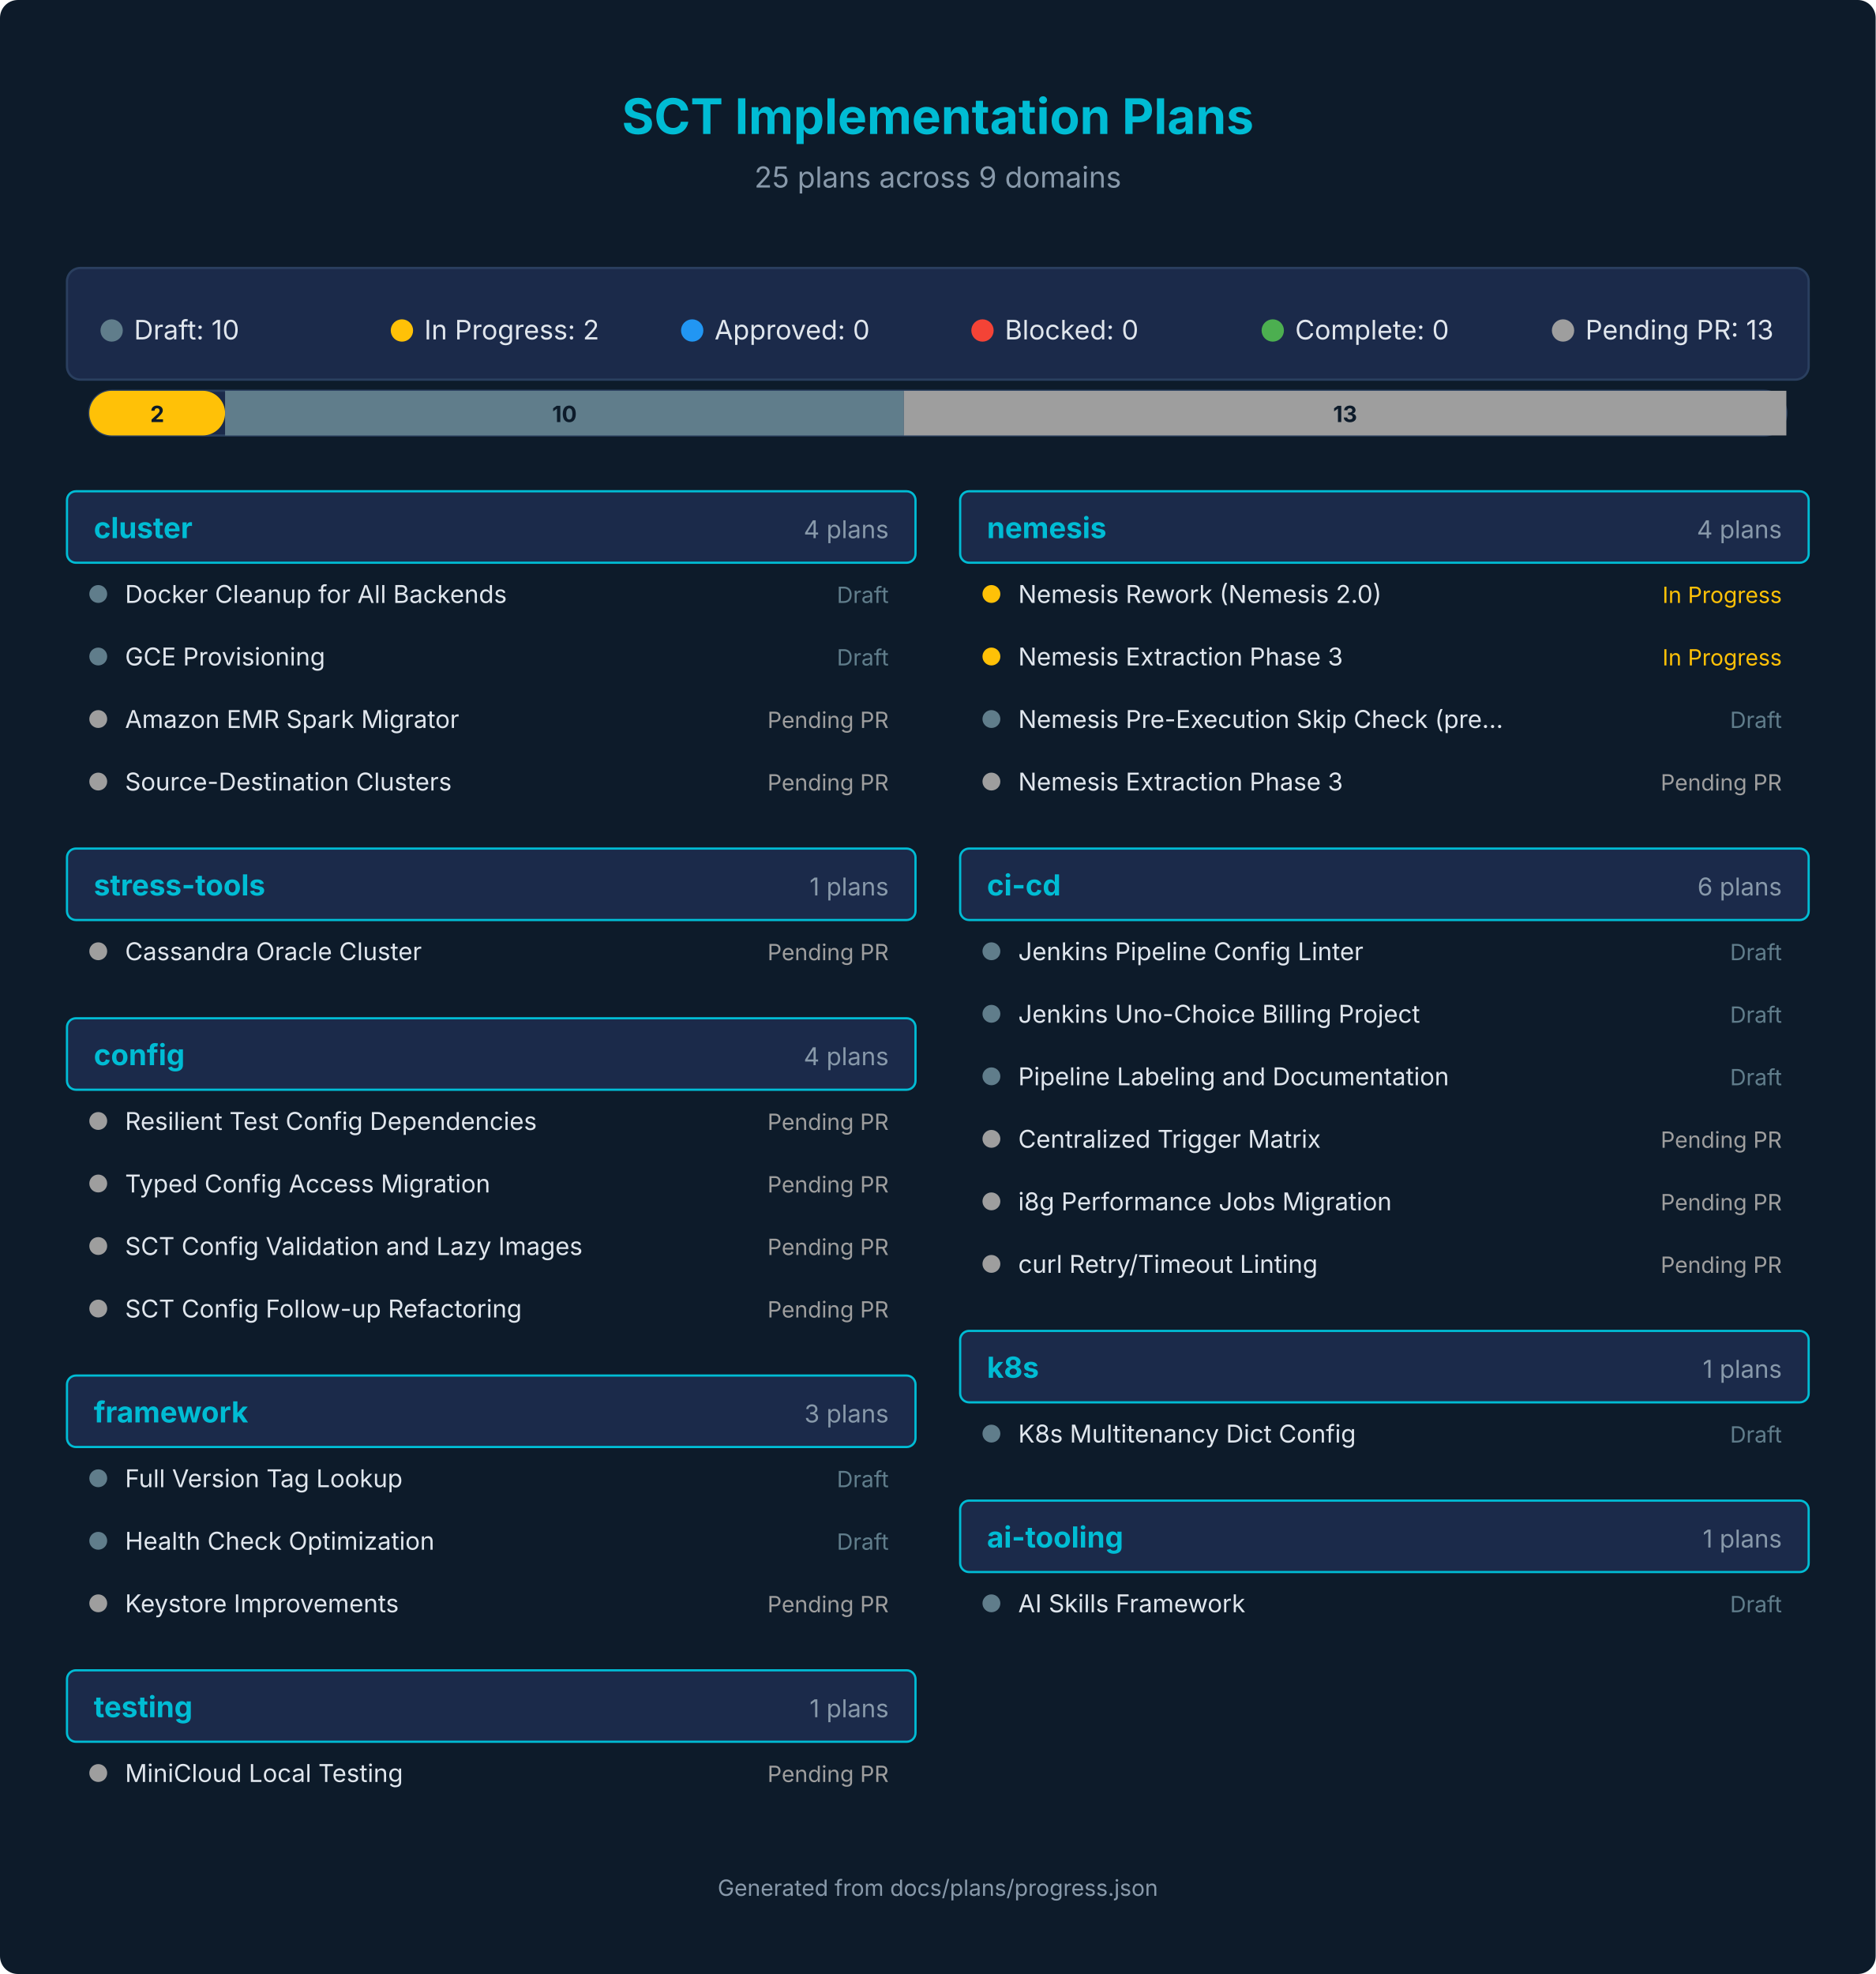
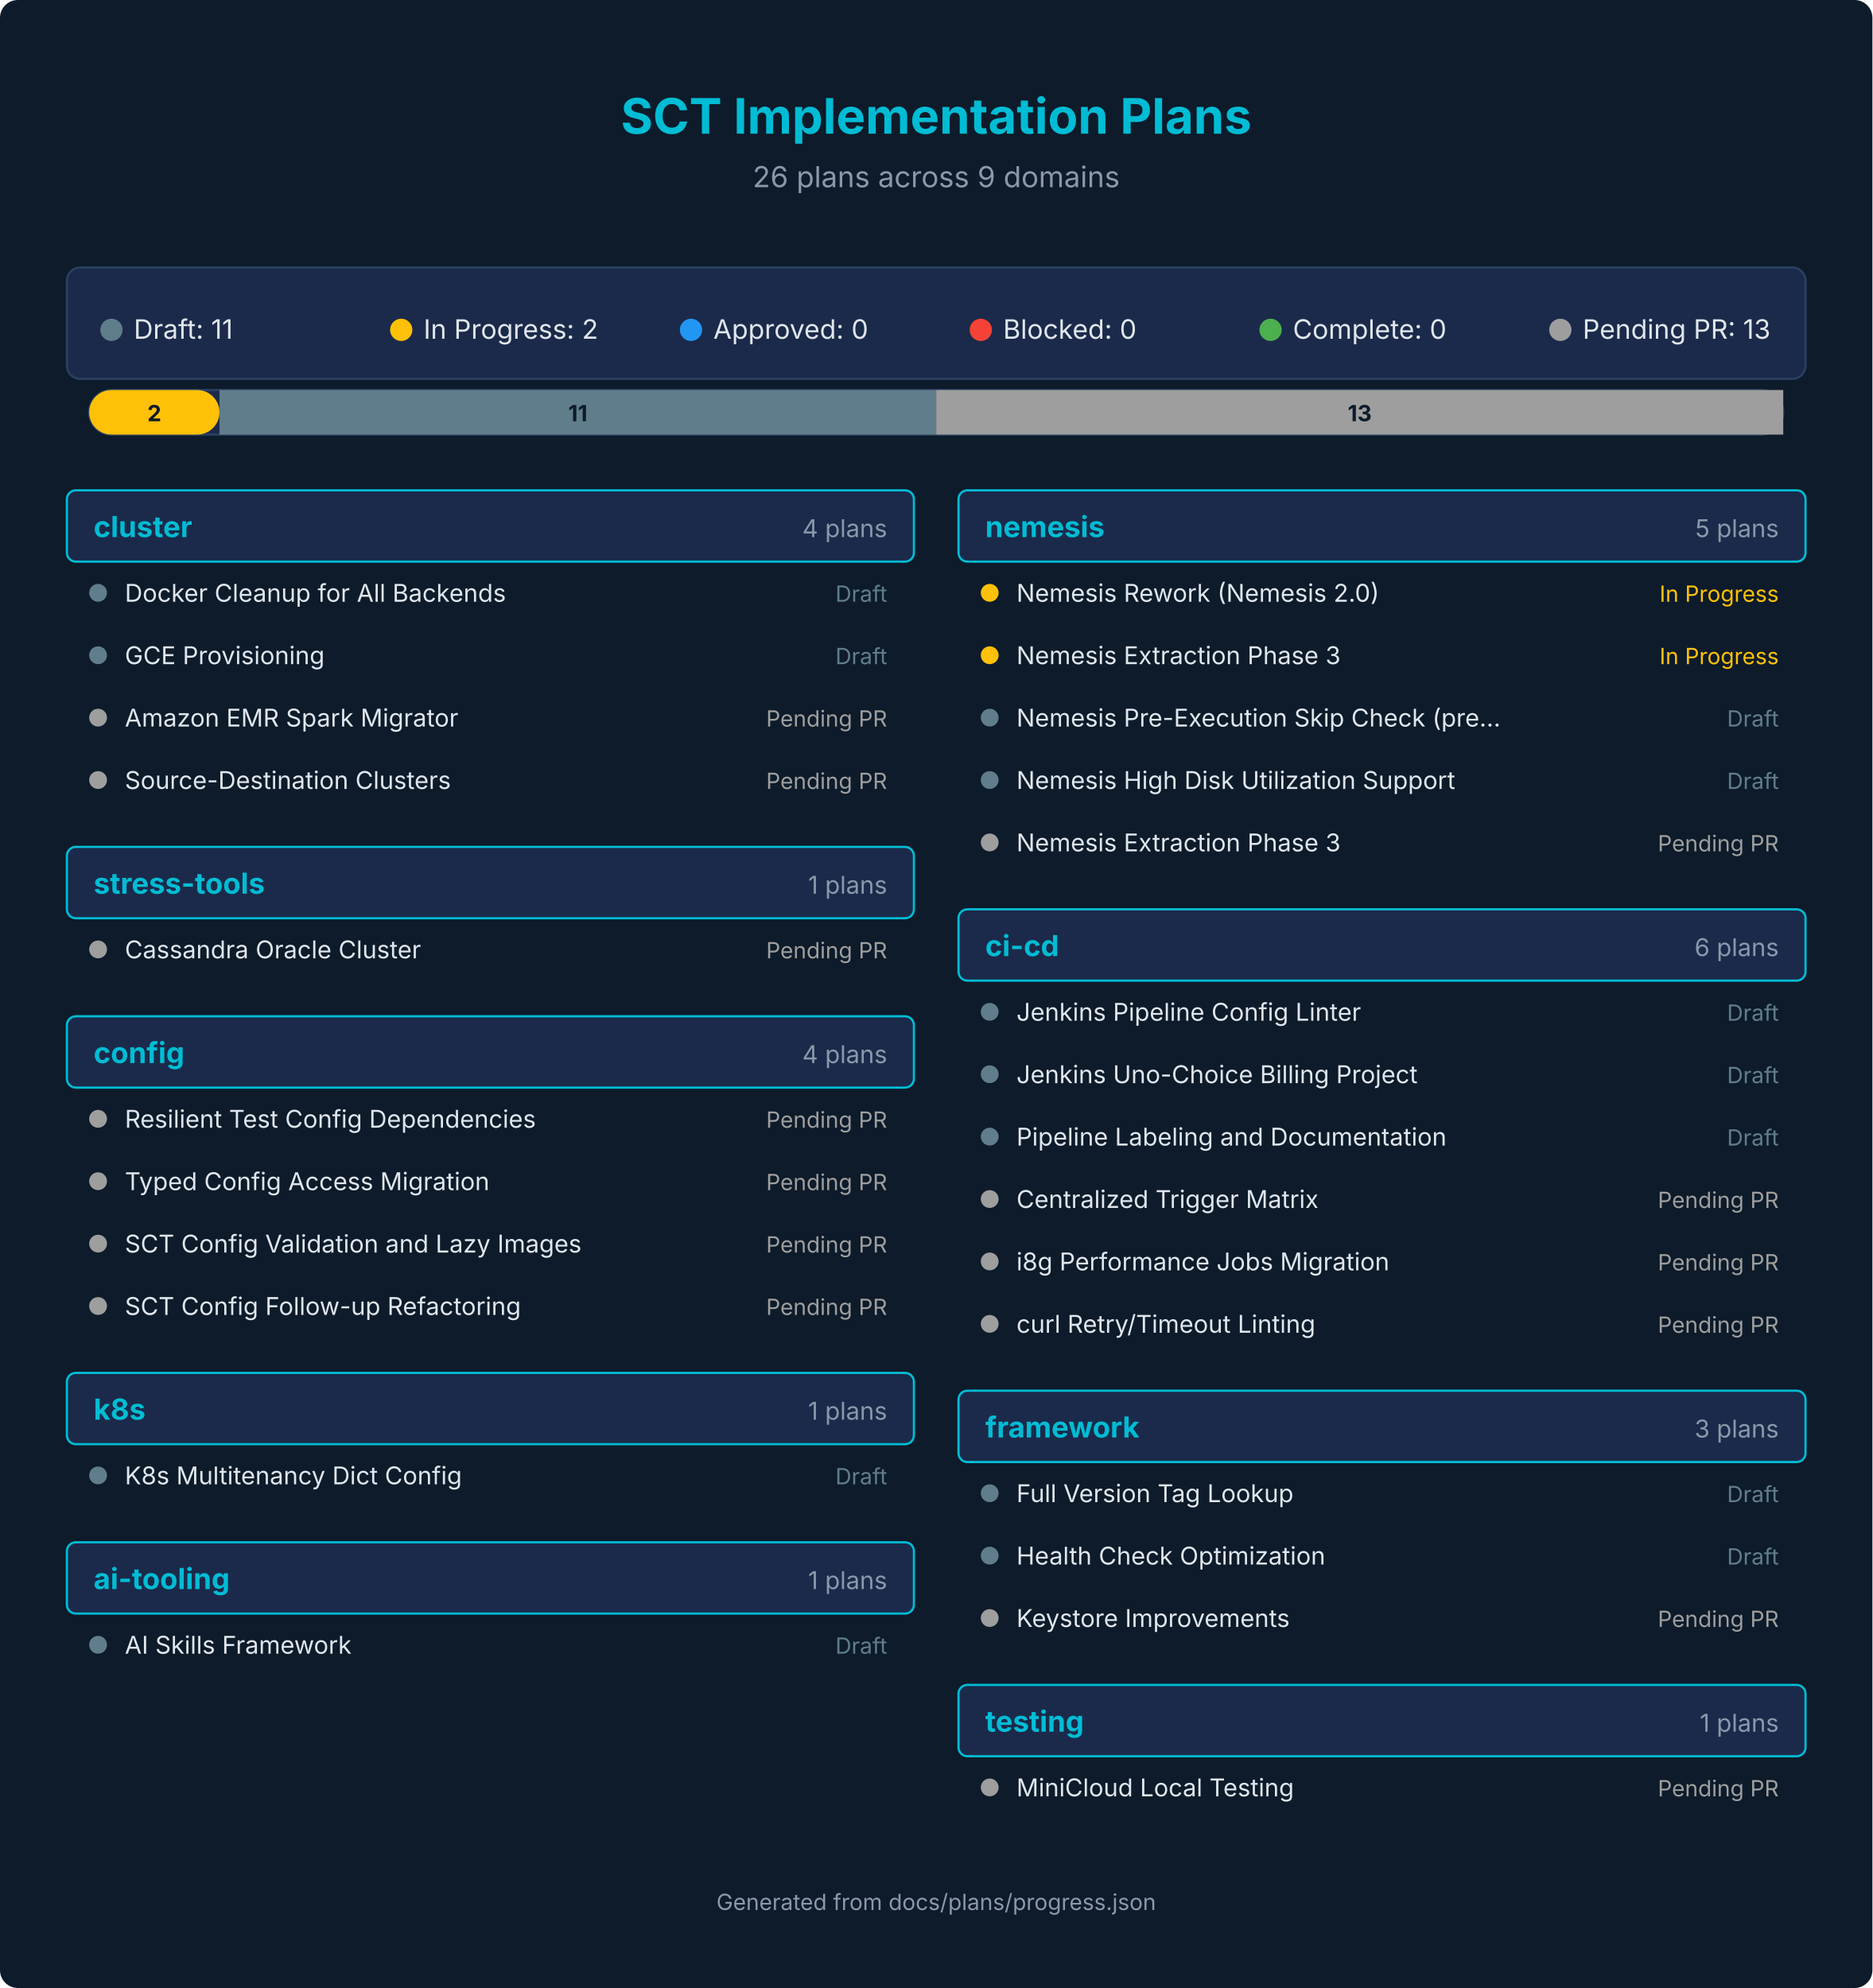
- <svg xmlns="http://www.w3.org/2000/svg" width="840" height="884" viewBox="0 0 840 884">
-   <rect width="840" height="884" fill="#0D1B2A" rx="8" />
+ <svg xmlns="http://www.w3.org/2000/svg" width="840" height="892" viewBox="0 0 840 892">
+   <rect width="840" height="892" fill="#0D1B2A" rx="8" />
  <text x="420" y="60" text-anchor="middle" font-family="system-ui, -apple-system, sans-serif" font-size="22" font-weight="bold" fill="#00BCD4">SCT Implementation Plans</text>
-   <text x="420" y="84" text-anchor="middle" font-family="system-ui, -apple-system, sans-serif" font-size="13" fill="#8899AA">25 plans across 9 domains</text>
+   <text x="420" y="84" text-anchor="middle" font-family="system-ui, -apple-system, sans-serif" font-size="13" fill="#8899AA">26 plans across 9 domains</text>
  <rect x="30" y="120" width="780" height="50" rx="6" fill="#1B2A4A" stroke="#2A3F5F" stroke-width="1" />
  <circle cx="50" cy="148" r="5" fill="#607D8B" />
-   <text x="60" y="152" font-family="system-ui, -apple-system, sans-serif" font-size="12" fill="#E0E6ED">Draft: 10</text>
+   <text x="60" y="152" font-family="system-ui, -apple-system, sans-serif" font-size="12" fill="#E0E6ED">Draft: 11</text>
  <circle cx="180" cy="148" r="5" fill="#FFC107" />
  <text x="190" y="152" font-family="system-ui, -apple-system, sans-serif" font-size="12" fill="#E0E6ED">In Progress: 2</text>
  <circle cx="310" cy="148" r="5" fill="#2196F3" />
  <text x="320" y="152" font-family="system-ui, -apple-system, sans-serif" font-size="12" fill="#E0E6ED">Approved: 0</text>
  <circle cx="440" cy="148" r="5" fill="#F44336" />
  <text x="450" y="152" font-family="system-ui, -apple-system, sans-serif" font-size="12" fill="#E0E6ED">Blocked: 0</text>
  <circle cx="570" cy="148" r="5" fill="#4CAF50" />
  <text x="580" y="152" font-family="system-ui, -apple-system, sans-serif" font-size="12" fill="#E0E6ED">Complete: 0</text>
  <circle cx="700" cy="148" r="5" fill="#9E9E9E" />
  <text x="710" y="152" font-family="system-ui, -apple-system, sans-serif" font-size="12" fill="#E0E6ED">Pending PR: 13</text>
  <rect x="40" y="175" width="760" height="20" rx="10" fill="#1B2A4A" stroke="#2A3F5F" stroke-width="1" />
-   <rect x="40" y="175" width="60.8" height="20" rx="10" fill="#FFC107" />
-   <text x="70.4" y="189" text-anchor="middle" font-family="system-ui, -apple-system, sans-serif" font-size="10" font-weight="bold" fill="#0D1B2A">2</text>
-   <rect x="100.8" y="175" width="304.0" height="20" rx="0" fill="#607D8B" />
-   <text x="252.8" y="189" text-anchor="middle" font-family="system-ui, -apple-system, sans-serif" font-size="10" font-weight="bold" fill="#0D1B2A">10</text>
-   <rect x="404.8" y="175" width="395.2" height="20" rx="0" fill="#9E9E9E" />
-   <text x="602.4" y="189" text-anchor="middle" font-family="system-ui, -apple-system, sans-serif" font-size="10" font-weight="bold" fill="#0D1B2A">13</text>
+   <rect x="40" y="175" width="58.462" height="20" rx="10" fill="#FFC107" />
+   <text x="69.231" y="189" text-anchor="middle" font-family="system-ui, -apple-system, sans-serif" font-size="10" font-weight="bold" fill="#0D1B2A">2</text>
+   <rect x="98.462" y="175" width="321.538" height="20" rx="0" fill="#607D8B" />
+   <text x="259.231" y="189" text-anchor="middle" font-family="system-ui, -apple-system, sans-serif" font-size="10" font-weight="bold" fill="#0D1B2A">11</text>
+   <rect x="420.0" y="175" width="380.0" height="20" rx="0" fill="#9E9E9E" />
+   <text x="610.0" y="189" text-anchor="middle" font-family="system-ui, -apple-system, sans-serif" font-size="10" font-weight="bold" fill="#0D1B2A">13</text>
  <rect x="30" y="220" width="380" height="32" rx="4" fill="#1B2A4A" stroke="#00BCD4" stroke-width="1" />
  <text x="42" y="241" font-family="system-ui, -apple-system, sans-serif" font-size="13" font-weight="bold" fill="#00BCD4">cluster</text>
  <text x="398" y="241" text-anchor="end" font-family="system-ui, -apple-system, sans-serif" font-size="11" fill="#8899AA">4 plans</text>
  <circle cx="44" cy="266" r="4" fill="#607D8B" />
  <text x="56" y="270" font-family="system-ui, -apple-system, sans-serif" font-size="11" fill="#E0E6ED">Docker Cleanup for All Backends</text>
  <text x="398" y="270" text-anchor="end" font-family="system-ui, -apple-system, sans-serif" font-size="10" fill="#607D8B">Draft</text>
  <circle cx="44" cy="294" r="4" fill="#607D8B" />
  <text x="56" y="298" font-family="system-ui, -apple-system, sans-serif" font-size="11" fill="#E0E6ED">GCE Provisioning</text>
  <text x="398" y="298" text-anchor="end" font-family="system-ui, -apple-system, sans-serif" font-size="10" fill="#607D8B">Draft</text>
  <circle cx="44" cy="322" r="4" fill="#9E9E9E" />
  <text x="56" y="326" font-family="system-ui, -apple-system, sans-serif" font-size="11" fill="#E0E6ED">Amazon EMR Spark Migrator</text>
  <text x="398" y="326" text-anchor="end" font-family="system-ui, -apple-system, sans-serif" font-size="10" fill="#9E9E9E">Pending PR</text>
  <circle cx="44" cy="350" r="4" fill="#9E9E9E" />
  <text x="56" y="354" font-family="system-ui, -apple-system, sans-serif" font-size="11" fill="#E0E6ED">Source-Destination Clusters</text>
  <text x="398" y="354" text-anchor="end" font-family="system-ui, -apple-system, sans-serif" font-size="10" fill="#9E9E9E">Pending PR</text>
  <rect x="30" y="380" width="380" height="32" rx="4" fill="#1B2A4A" stroke="#00BCD4" stroke-width="1" />
  <text x="42" y="401" font-family="system-ui, -apple-system, sans-serif" font-size="13" font-weight="bold" fill="#00BCD4">stress-tools</text>
  <text x="398" y="401" text-anchor="end" font-family="system-ui, -apple-system, sans-serif" font-size="11" fill="#8899AA">1 plans</text>
  <circle cx="44" cy="426" r="4" fill="#9E9E9E" />
  <text x="56" y="430" font-family="system-ui, -apple-system, sans-serif" font-size="11" fill="#E0E6ED">Cassandra Oracle Cluster</text>
  <text x="398" y="430" text-anchor="end" font-family="system-ui, -apple-system, sans-serif" font-size="10" fill="#9E9E9E">Pending PR</text>
  <rect x="30" y="456" width="380" height="32" rx="4" fill="#1B2A4A" stroke="#00BCD4" stroke-width="1" />
  <text x="42" y="477" font-family="system-ui, -apple-system, sans-serif" font-size="13" font-weight="bold" fill="#00BCD4">config</text>
  <text x="398" y="477" text-anchor="end" font-family="system-ui, -apple-system, sans-serif" font-size="11" fill="#8899AA">4 plans</text>
  <circle cx="44" cy="502" r="4" fill="#9E9E9E" />
  <text x="56" y="506" font-family="system-ui, -apple-system, sans-serif" font-size="11" fill="#E0E6ED">Resilient Test Config Dependencies</text>
  <text x="398" y="506" text-anchor="end" font-family="system-ui, -apple-system, sans-serif" font-size="10" fill="#9E9E9E">Pending PR</text>
  <circle cx="44" cy="530" r="4" fill="#9E9E9E" />
  <text x="56" y="534" font-family="system-ui, -apple-system, sans-serif" font-size="11" fill="#E0E6ED">Typed Config Access Migration</text>
  <text x="398" y="534" text-anchor="end" font-family="system-ui, -apple-system, sans-serif" font-size="10" fill="#9E9E9E">Pending PR</text>
  <circle cx="44" cy="558" r="4" fill="#9E9E9E" />
  <text x="56" y="562" font-family="system-ui, -apple-system, sans-serif" font-size="11" fill="#E0E6ED">SCT Config Validation and Lazy Images</text>
  <text x="398" y="562" text-anchor="end" font-family="system-ui, -apple-system, sans-serif" font-size="10" fill="#9E9E9E">Pending PR</text>
  <circle cx="44" cy="586" r="4" fill="#9E9E9E" />
  <text x="56" y="590" font-family="system-ui, -apple-system, sans-serif" font-size="11" fill="#E0E6ED">SCT Config Follow-up Refactoring</text>
  <text x="398" y="590" text-anchor="end" font-family="system-ui, -apple-system, sans-serif" font-size="10" fill="#9E9E9E">Pending PR</text>
  <rect x="30" y="616" width="380" height="32" rx="4" fill="#1B2A4A" stroke="#00BCD4" stroke-width="1" />
-   <text x="42" y="637" font-family="system-ui, -apple-system, sans-serif" font-size="13" font-weight="bold" fill="#00BCD4">framework</text>
-   <text x="398" y="637" text-anchor="end" font-family="system-ui, -apple-system, sans-serif" font-size="11" fill="#8899AA">3 plans</text>
+   <text x="42" y="637" font-family="system-ui, -apple-system, sans-serif" font-size="13" font-weight="bold" fill="#00BCD4">k8s</text>
+   <text x="398" y="637" text-anchor="end" font-family="system-ui, -apple-system, sans-serif" font-size="11" fill="#8899AA">1 plans</text>
  <circle cx="44" cy="662" r="4" fill="#607D8B" />
-   <text x="56" y="666" font-family="system-ui, -apple-system, sans-serif" font-size="11" fill="#E0E6ED">Full Version Tag Lookup</text>
+   <text x="56" y="666" font-family="system-ui, -apple-system, sans-serif" font-size="11" fill="#E0E6ED">K8s Multitenancy Dict Config</text>
  <text x="398" y="666" text-anchor="end" font-family="system-ui, -apple-system, sans-serif" font-size="10" fill="#607D8B">Draft</text>
-   <circle cx="44" cy="690" r="4" fill="#607D8B" />
-   <text x="56" y="694" font-family="system-ui, -apple-system, sans-serif" font-size="11" fill="#E0E6ED">Health Check Optimization</text>
-   <text x="398" y="694" text-anchor="end" font-family="system-ui, -apple-system, sans-serif" font-size="10" fill="#607D8B">Draft</text>
-   <circle cx="44" cy="718" r="4" fill="#9E9E9E" />
-   <text x="56" y="722" font-family="system-ui, -apple-system, sans-serif" font-size="11" fill="#E0E6ED">Keystore Improvements</text>
-   <text x="398" y="722" text-anchor="end" font-family="system-ui, -apple-system, sans-serif" font-size="10" fill="#9E9E9E">Pending PR</text>
-   <rect x="30" y="748" width="380" height="32" rx="4" fill="#1B2A4A" stroke="#00BCD4" stroke-width="1" />
-   <text x="42" y="769" font-family="system-ui, -apple-system, sans-serif" font-size="13" font-weight="bold" fill="#00BCD4">testing</text>
-   <text x="398" y="769" text-anchor="end" font-family="system-ui, -apple-system, sans-serif" font-size="11" fill="#8899AA">1 plans</text>
-   <circle cx="44" cy="794" r="4" fill="#9E9E9E" />
-   <text x="56" y="798" font-family="system-ui, -apple-system, sans-serif" font-size="11" fill="#E0E6ED">MiniCloud Local Testing</text>
-   <text x="398" y="798" text-anchor="end" font-family="system-ui, -apple-system, sans-serif" font-size="10" fill="#9E9E9E">Pending PR</text>
+   <rect x="30" y="692" width="380" height="32" rx="4" fill="#1B2A4A" stroke="#00BCD4" stroke-width="1" />
+   <text x="42" y="713" font-family="system-ui, -apple-system, sans-serif" font-size="13" font-weight="bold" fill="#00BCD4">ai-tooling</text>
+   <text x="398" y="713" text-anchor="end" font-family="system-ui, -apple-system, sans-serif" font-size="11" fill="#8899AA">1 plans</text>
+   <circle cx="44" cy="738" r="4" fill="#607D8B" />
+   <text x="56" y="742" font-family="system-ui, -apple-system, sans-serif" font-size="11" fill="#E0E6ED">AI Skills Framework</text>
+   <text x="398" y="742" text-anchor="end" font-family="system-ui, -apple-system, sans-serif" font-size="10" fill="#607D8B">Draft</text>
  <rect x="430" y="220" width="380" height="32" rx="4" fill="#1B2A4A" stroke="#00BCD4" stroke-width="1" />
  <text x="442" y="241" font-family="system-ui, -apple-system, sans-serif" font-size="13" font-weight="bold" fill="#00BCD4">nemesis</text>
-   <text x="798" y="241" text-anchor="end" font-family="system-ui, -apple-system, sans-serif" font-size="11" fill="#8899AA">4 plans</text>
+   <text x="798" y="241" text-anchor="end" font-family="system-ui, -apple-system, sans-serif" font-size="11" fill="#8899AA">5 plans</text>
  <circle cx="444" cy="266" r="4" fill="#FFC107" />
  <text x="456" y="270" font-family="system-ui, -apple-system, sans-serif" font-size="11" fill="#E0E6ED">Nemesis Rework (Nemesis 2.0)</text>
  <text x="798" y="270" text-anchor="end" font-family="system-ui, -apple-system, sans-serif" font-size="10" fill="#FFC107">In Progress</text>
  <circle cx="444" cy="294" r="4" fill="#FFC107" />
  <text x="456" y="298" font-family="system-ui, -apple-system, sans-serif" font-size="11" fill="#E0E6ED">Nemesis Extraction Phase 3</text>
  <text x="798" y="298" text-anchor="end" font-family="system-ui, -apple-system, sans-serif" font-size="10" fill="#FFC107">In Progress</text>
  <circle cx="444" cy="322" r="4" fill="#607D8B" />
  <text x="456" y="326" font-family="system-ui, -apple-system, sans-serif" font-size="11" fill="#E0E6ED">Nemesis Pre-Execution Skip Check (pre...</text>
  <text x="798" y="326" text-anchor="end" font-family="system-ui, -apple-system, sans-serif" font-size="10" fill="#607D8B">Draft</text>
-   <circle cx="444" cy="350" r="4" fill="#9E9E9E" />
-   <text x="456" y="354" font-family="system-ui, -apple-system, sans-serif" font-size="11" fill="#E0E6ED">Nemesis Extraction Phase 3</text>
-   <text x="798" y="354" text-anchor="end" font-family="system-ui, -apple-system, sans-serif" font-size="10" fill="#9E9E9E">Pending PR</text>
-   <rect x="430" y="380" width="380" height="32" rx="4" fill="#1B2A4A" stroke="#00BCD4" stroke-width="1" />
-   <text x="442" y="401" font-family="system-ui, -apple-system, sans-serif" font-size="13" font-weight="bold" fill="#00BCD4">ci-cd</text>
-   <text x="798" y="401" text-anchor="end" font-family="system-ui, -apple-system, sans-serif" font-size="11" fill="#8899AA">6 plans</text>
-   <circle cx="444" cy="426" r="4" fill="#607D8B" />
-   <text x="456" y="430" font-family="system-ui, -apple-system, sans-serif" font-size="11" fill="#E0E6ED">Jenkins Pipeline Config Linter</text>
-   <text x="798" y="430" text-anchor="end" font-family="system-ui, -apple-system, sans-serif" font-size="10" fill="#607D8B">Draft</text>
+   <circle cx="444" cy="350" r="4" fill="#607D8B" />
+   <text x="456" y="354" font-family="system-ui, -apple-system, sans-serif" font-size="11" fill="#E0E6ED">Nemesis High Disk Utilization Support</text>
+   <text x="798" y="354" text-anchor="end" font-family="system-ui, -apple-system, sans-serif" font-size="10" fill="#607D8B">Draft</text>
+   <circle cx="444" cy="378" r="4" fill="#9E9E9E" />
+   <text x="456" y="382" font-family="system-ui, -apple-system, sans-serif" font-size="11" fill="#E0E6ED">Nemesis Extraction Phase 3</text>
+   <text x="798" y="382" text-anchor="end" font-family="system-ui, -apple-system, sans-serif" font-size="10" fill="#9E9E9E">Pending PR</text>
+   <rect x="430" y="408" width="380" height="32" rx="4" fill="#1B2A4A" stroke="#00BCD4" stroke-width="1" />
+   <text x="442" y="429" font-family="system-ui, -apple-system, sans-serif" font-size="13" font-weight="bold" fill="#00BCD4">ci-cd</text>
+   <text x="798" y="429" text-anchor="end" font-family="system-ui, -apple-system, sans-serif" font-size="11" fill="#8899AA">6 plans</text>
  <circle cx="444" cy="454" r="4" fill="#607D8B" />
-   <text x="456" y="458" font-family="system-ui, -apple-system, sans-serif" font-size="11" fill="#E0E6ED">Jenkins Uno-Choice Billing Project</text>
+   <text x="456" y="458" font-family="system-ui, -apple-system, sans-serif" font-size="11" fill="#E0E6ED">Jenkins Pipeline Config Linter</text>
  <text x="798" y="458" text-anchor="end" font-family="system-ui, -apple-system, sans-serif" font-size="10" fill="#607D8B">Draft</text>
  <circle cx="444" cy="482" r="4" fill="#607D8B" />
-   <text x="456" y="486" font-family="system-ui, -apple-system, sans-serif" font-size="11" fill="#E0E6ED">Pipeline Labeling and Documentation</text>
+   <text x="456" y="486" font-family="system-ui, -apple-system, sans-serif" font-size="11" fill="#E0E6ED">Jenkins Uno-Choice Billing Project</text>
  <text x="798" y="486" text-anchor="end" font-family="system-ui, -apple-system, sans-serif" font-size="10" fill="#607D8B">Draft</text>
-   <circle cx="444" cy="510" r="4" fill="#9E9E9E" />
-   <text x="456" y="514" font-family="system-ui, -apple-system, sans-serif" font-size="11" fill="#E0E6ED">Centralized Trigger Matrix</text>
-   <text x="798" y="514" text-anchor="end" font-family="system-ui, -apple-system, sans-serif" font-size="10" fill="#9E9E9E">Pending PR</text>
+   <circle cx="444" cy="510" r="4" fill="#607D8B" />
+   <text x="456" y="514" font-family="system-ui, -apple-system, sans-serif" font-size="11" fill="#E0E6ED">Pipeline Labeling and Documentation</text>
+   <text x="798" y="514" text-anchor="end" font-family="system-ui, -apple-system, sans-serif" font-size="10" fill="#607D8B">Draft</text>
  <circle cx="444" cy="538" r="4" fill="#9E9E9E" />
-   <text x="456" y="542" font-family="system-ui, -apple-system, sans-serif" font-size="11" fill="#E0E6ED">i8g Performance Jobs Migration</text>
+   <text x="456" y="542" font-family="system-ui, -apple-system, sans-serif" font-size="11" fill="#E0E6ED">Centralized Trigger Matrix</text>
  <text x="798" y="542" text-anchor="end" font-family="system-ui, -apple-system, sans-serif" font-size="10" fill="#9E9E9E">Pending PR</text>
  <circle cx="444" cy="566" r="4" fill="#9E9E9E" />
-   <text x="456" y="570" font-family="system-ui, -apple-system, sans-serif" font-size="11" fill="#E0E6ED">curl Retry/Timeout Linting</text>
+   <text x="456" y="570" font-family="system-ui, -apple-system, sans-serif" font-size="11" fill="#E0E6ED">i8g Performance Jobs Migration</text>
  <text x="798" y="570" text-anchor="end" font-family="system-ui, -apple-system, sans-serif" font-size="10" fill="#9E9E9E">Pending PR</text>
-   <rect x="430" y="596" width="380" height="32" rx="4" fill="#1B2A4A" stroke="#00BCD4" stroke-width="1" />
-   <text x="442" y="617" font-family="system-ui, -apple-system, sans-serif" font-size="13" font-weight="bold" fill="#00BCD4">k8s</text>
-   <text x="798" y="617" text-anchor="end" font-family="system-ui, -apple-system, sans-serif" font-size="11" fill="#8899AA">1 plans</text>
-   <circle cx="444" cy="642" r="4" fill="#607D8B" />
-   <text x="456" y="646" font-family="system-ui, -apple-system, sans-serif" font-size="11" fill="#E0E6ED">K8s Multitenancy Dict Config</text>
-   <text x="798" y="646" text-anchor="end" font-family="system-ui, -apple-system, sans-serif" font-size="10" fill="#607D8B">Draft</text>
-   <rect x="430" y="672" width="380" height="32" rx="4" fill="#1B2A4A" stroke="#00BCD4" stroke-width="1" />
-   <text x="442" y="693" font-family="system-ui, -apple-system, sans-serif" font-size="13" font-weight="bold" fill="#00BCD4">ai-tooling</text>
-   <text x="798" y="693" text-anchor="end" font-family="system-ui, -apple-system, sans-serif" font-size="11" fill="#8899AA">1 plans</text>
-   <circle cx="444" cy="718" r="4" fill="#607D8B" />
-   <text x="456" y="722" font-family="system-ui, -apple-system, sans-serif" font-size="11" fill="#E0E6ED">AI Skills Framework</text>
-   <text x="798" y="722" text-anchor="end" font-family="system-ui, -apple-system, sans-serif" font-size="10" fill="#607D8B">Draft</text>
-   <text x="420" y="849" text-anchor="middle" font-family="system-ui, -apple-system, sans-serif" font-size="10" fill="#8899AA">Generated from docs/plans/progress.json</text>
+   <circle cx="444" cy="594" r="4" fill="#9E9E9E" />
+   <text x="456" y="598" font-family="system-ui, -apple-system, sans-serif" font-size="11" fill="#E0E6ED">curl Retry/Timeout Linting</text>
+   <text x="798" y="598" text-anchor="end" font-family="system-ui, -apple-system, sans-serif" font-size="10" fill="#9E9E9E">Pending PR</text>
+   <rect x="430" y="624" width="380" height="32" rx="4" fill="#1B2A4A" stroke="#00BCD4" stroke-width="1" />
+   <text x="442" y="645" font-family="system-ui, -apple-system, sans-serif" font-size="13" font-weight="bold" fill="#00BCD4">framework</text>
+   <text x="798" y="645" text-anchor="end" font-family="system-ui, -apple-system, sans-serif" font-size="11" fill="#8899AA">3 plans</text>
+   <circle cx="444" cy="670" r="4" fill="#607D8B" />
+   <text x="456" y="674" font-family="system-ui, -apple-system, sans-serif" font-size="11" fill="#E0E6ED">Full Version Tag Lookup</text>
+   <text x="798" y="674" text-anchor="end" font-family="system-ui, -apple-system, sans-serif" font-size="10" fill="#607D8B">Draft</text>
+   <circle cx="444" cy="698" r="4" fill="#607D8B" />
+   <text x="456" y="702" font-family="system-ui, -apple-system, sans-serif" font-size="11" fill="#E0E6ED">Health Check Optimization</text>
+   <text x="798" y="702" text-anchor="end" font-family="system-ui, -apple-system, sans-serif" font-size="10" fill="#607D8B">Draft</text>
+   <circle cx="444" cy="726" r="4" fill="#9E9E9E" />
+   <text x="456" y="730" font-family="system-ui, -apple-system, sans-serif" font-size="11" fill="#E0E6ED">Keystore Improvements</text>
+   <text x="798" y="730" text-anchor="end" font-family="system-ui, -apple-system, sans-serif" font-size="10" fill="#9E9E9E">Pending PR</text>
+   <rect x="430" y="756" width="380" height="32" rx="4" fill="#1B2A4A" stroke="#00BCD4" stroke-width="1" />
+   <text x="442" y="777" font-family="system-ui, -apple-system, sans-serif" font-size="13" font-weight="bold" fill="#00BCD4">testing</text>
+   <text x="798" y="777" text-anchor="end" font-family="system-ui, -apple-system, sans-serif" font-size="11" fill="#8899AA">1 plans</text>
+   <circle cx="444" cy="802" r="4" fill="#9E9E9E" />
+   <text x="456" y="806" font-family="system-ui, -apple-system, sans-serif" font-size="11" fill="#E0E6ED">MiniCloud Local Testing</text>
+   <text x="798" y="806" text-anchor="end" font-family="system-ui, -apple-system, sans-serif" font-size="10" fill="#9E9E9E">Pending PR</text>
+   <text x="420" y="857" text-anchor="middle" font-family="system-ui, -apple-system, sans-serif" font-size="10" fill="#8899AA">Generated from docs/plans/progress.json</text>
</svg>
